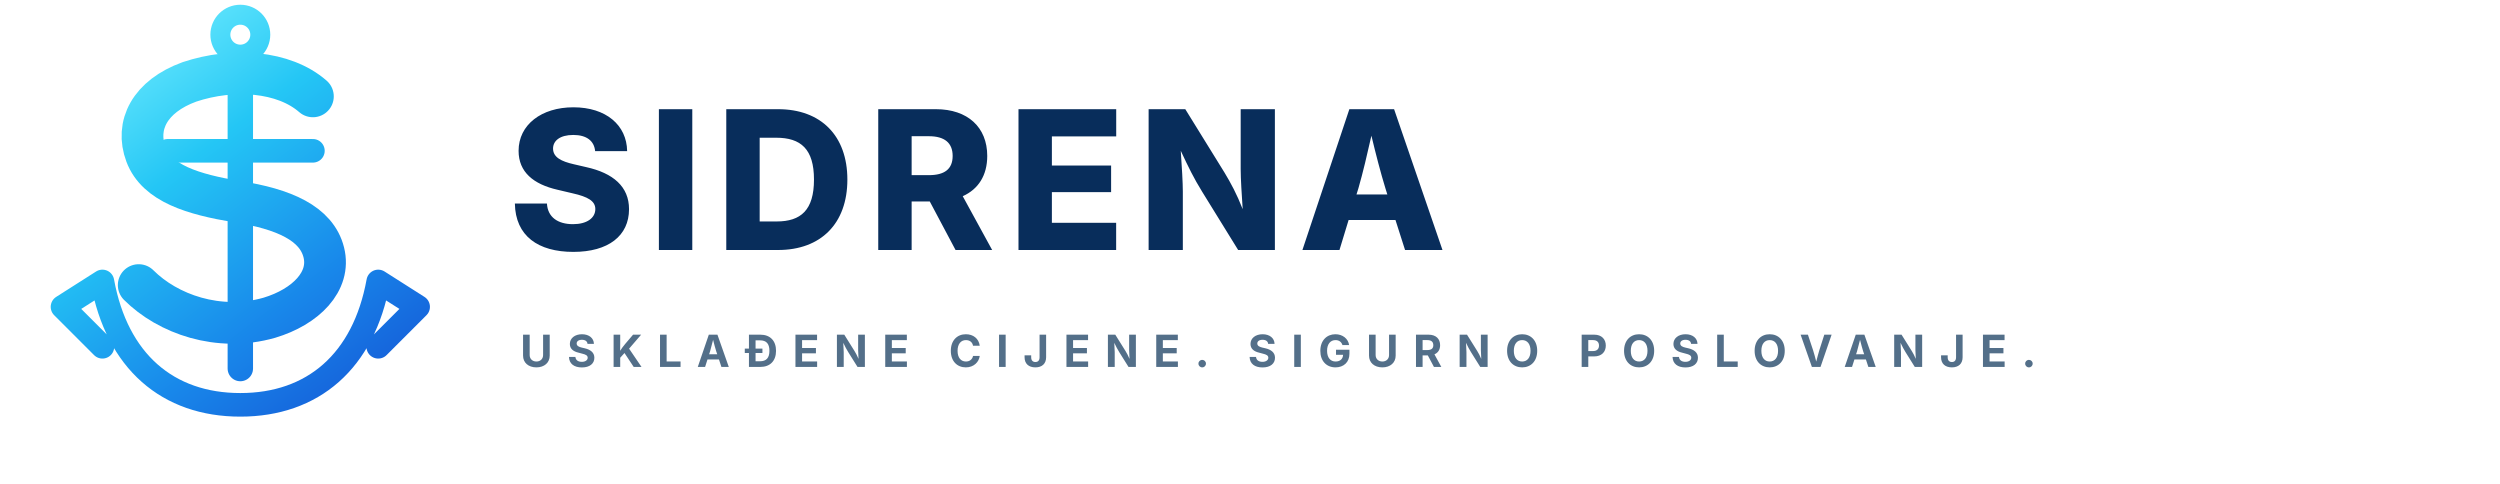
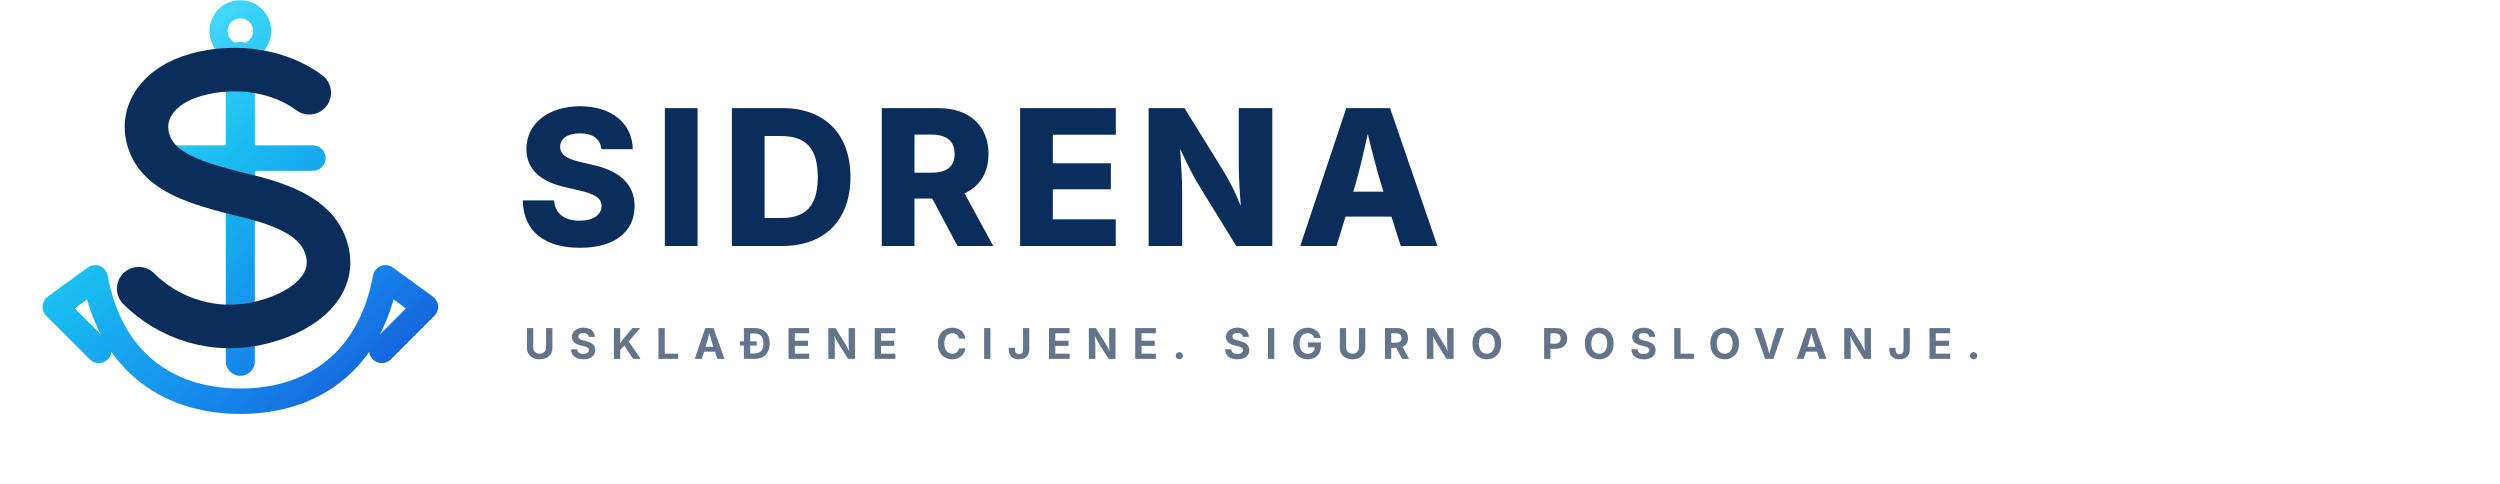
<svg xmlns="http://www.w3.org/2000/svg" width="620" height="120" viewBox="0 0 620 120" role="img" aria-labelledby="t d">
  <g transform="translate(2 -4) scale(.9)">
    <defs>
-       <linearGradient id="sidMark" x1="24" y1="12" x2="104" y2="118" gradientUnits="userSpaceOnUse">
-         <stop stop-color="#76F0FF" />
-         <stop offset=".34" stop-color="#24C6F5" />
-         <stop offset=".7" stop-color="#1887EA" />
+       <linearGradient id="a0" x1="18" y1="16" x2="108" y2="118" gradientUnits="userSpaceOnUse">
+         <stop stop-color="#5EE7FF" />
+         <stop offset=".38" stop-color="#19BDF1" />
+         <stop offset=".72" stop-color="#1688EC" />
        <stop offset="1" stop-color="#1557D6" />
      </linearGradient>
    </defs>
-     <g fill="none" stroke="url(#sidMark)" stroke-linecap="round" stroke-linejoin="round">
-       <circle cx="64" cy="14" r="5.5" stroke-width="5.5" />
-       <path d="M64 21V106" stroke-width="7" />
-       <path d="M84 31C76 24 62 23 50 27C39 31 35 39 38 47C41 55 51 58 63 60C76 62 85 66 87 74C89 82 82 89 72 92C58 96 44 91 36 83" stroke-width="11.5" />
-       <path d="M44 46H84" stroke-width="6.5" />
-       <path d="M26 82C30 104 44 116 64 116C84 116 98 104 102 82M26 82L15 89L26 100M102 82L113 89L102 100" stroke-width="6.5" />
+     <g fill="none" stroke="url(#a0)" stroke-linecap="round" stroke-linejoin="round">
+       <circle cx="64" cy="13" r="6" stroke-width="5" />
+       <path d="M64 20V104" stroke-width="8" />
+       <path d="M44 48H84" stroke-width="7" />
+       <path d="M24 81C28 103 43 115 64 115C85 115 100 103 104 81M24 81L13 89L25 101M104 81L115 89L103 101" stroke-width="7" />
    </g>
+     <path d="M83 30C75 24 63 22 52 25C41 28 36 36 39 44C42 52 52 55 64 58C77 61 86 65 88 74C90 83 82 90 71 93C57 97 44 92 36 84" fill="none" stroke="#0B2D5B" stroke-width="12" stroke-linecap="round" stroke-linejoin="round" />
  </g>
-   <text x="126" y="62" fill="#082D5B" font-family="Inter,Segoe UI,Arial,sans-serif" font-size="48" font-weight="800" letter-spacing="3">SIDRENA</text>
-   <text x="129" y="91" fill="#536F89" font-family="Inter,Segoe UI,Arial,sans-serif" font-size="11" font-weight="700" letter-spacing="3.6">USKLAĐENE CIJENE. SIGURNO POSLOVANJE.</text>
+   <text x="128" y="61" fill="#0B2D5B" font-family="Inter,Segoe UI,Arial,sans-serif" font-size="47" font-weight="800" letter-spacing="3.2">SIDRENA</text>
+   <text x="130" y="89" fill="#64748B" font-family="Inter,Segoe UI,Arial,sans-serif" font-size="10.5" font-weight="700" letter-spacing="3.5">USKLAĐENE CIJENE. SIGURNO POSLOVANJE.</text>
</svg>
